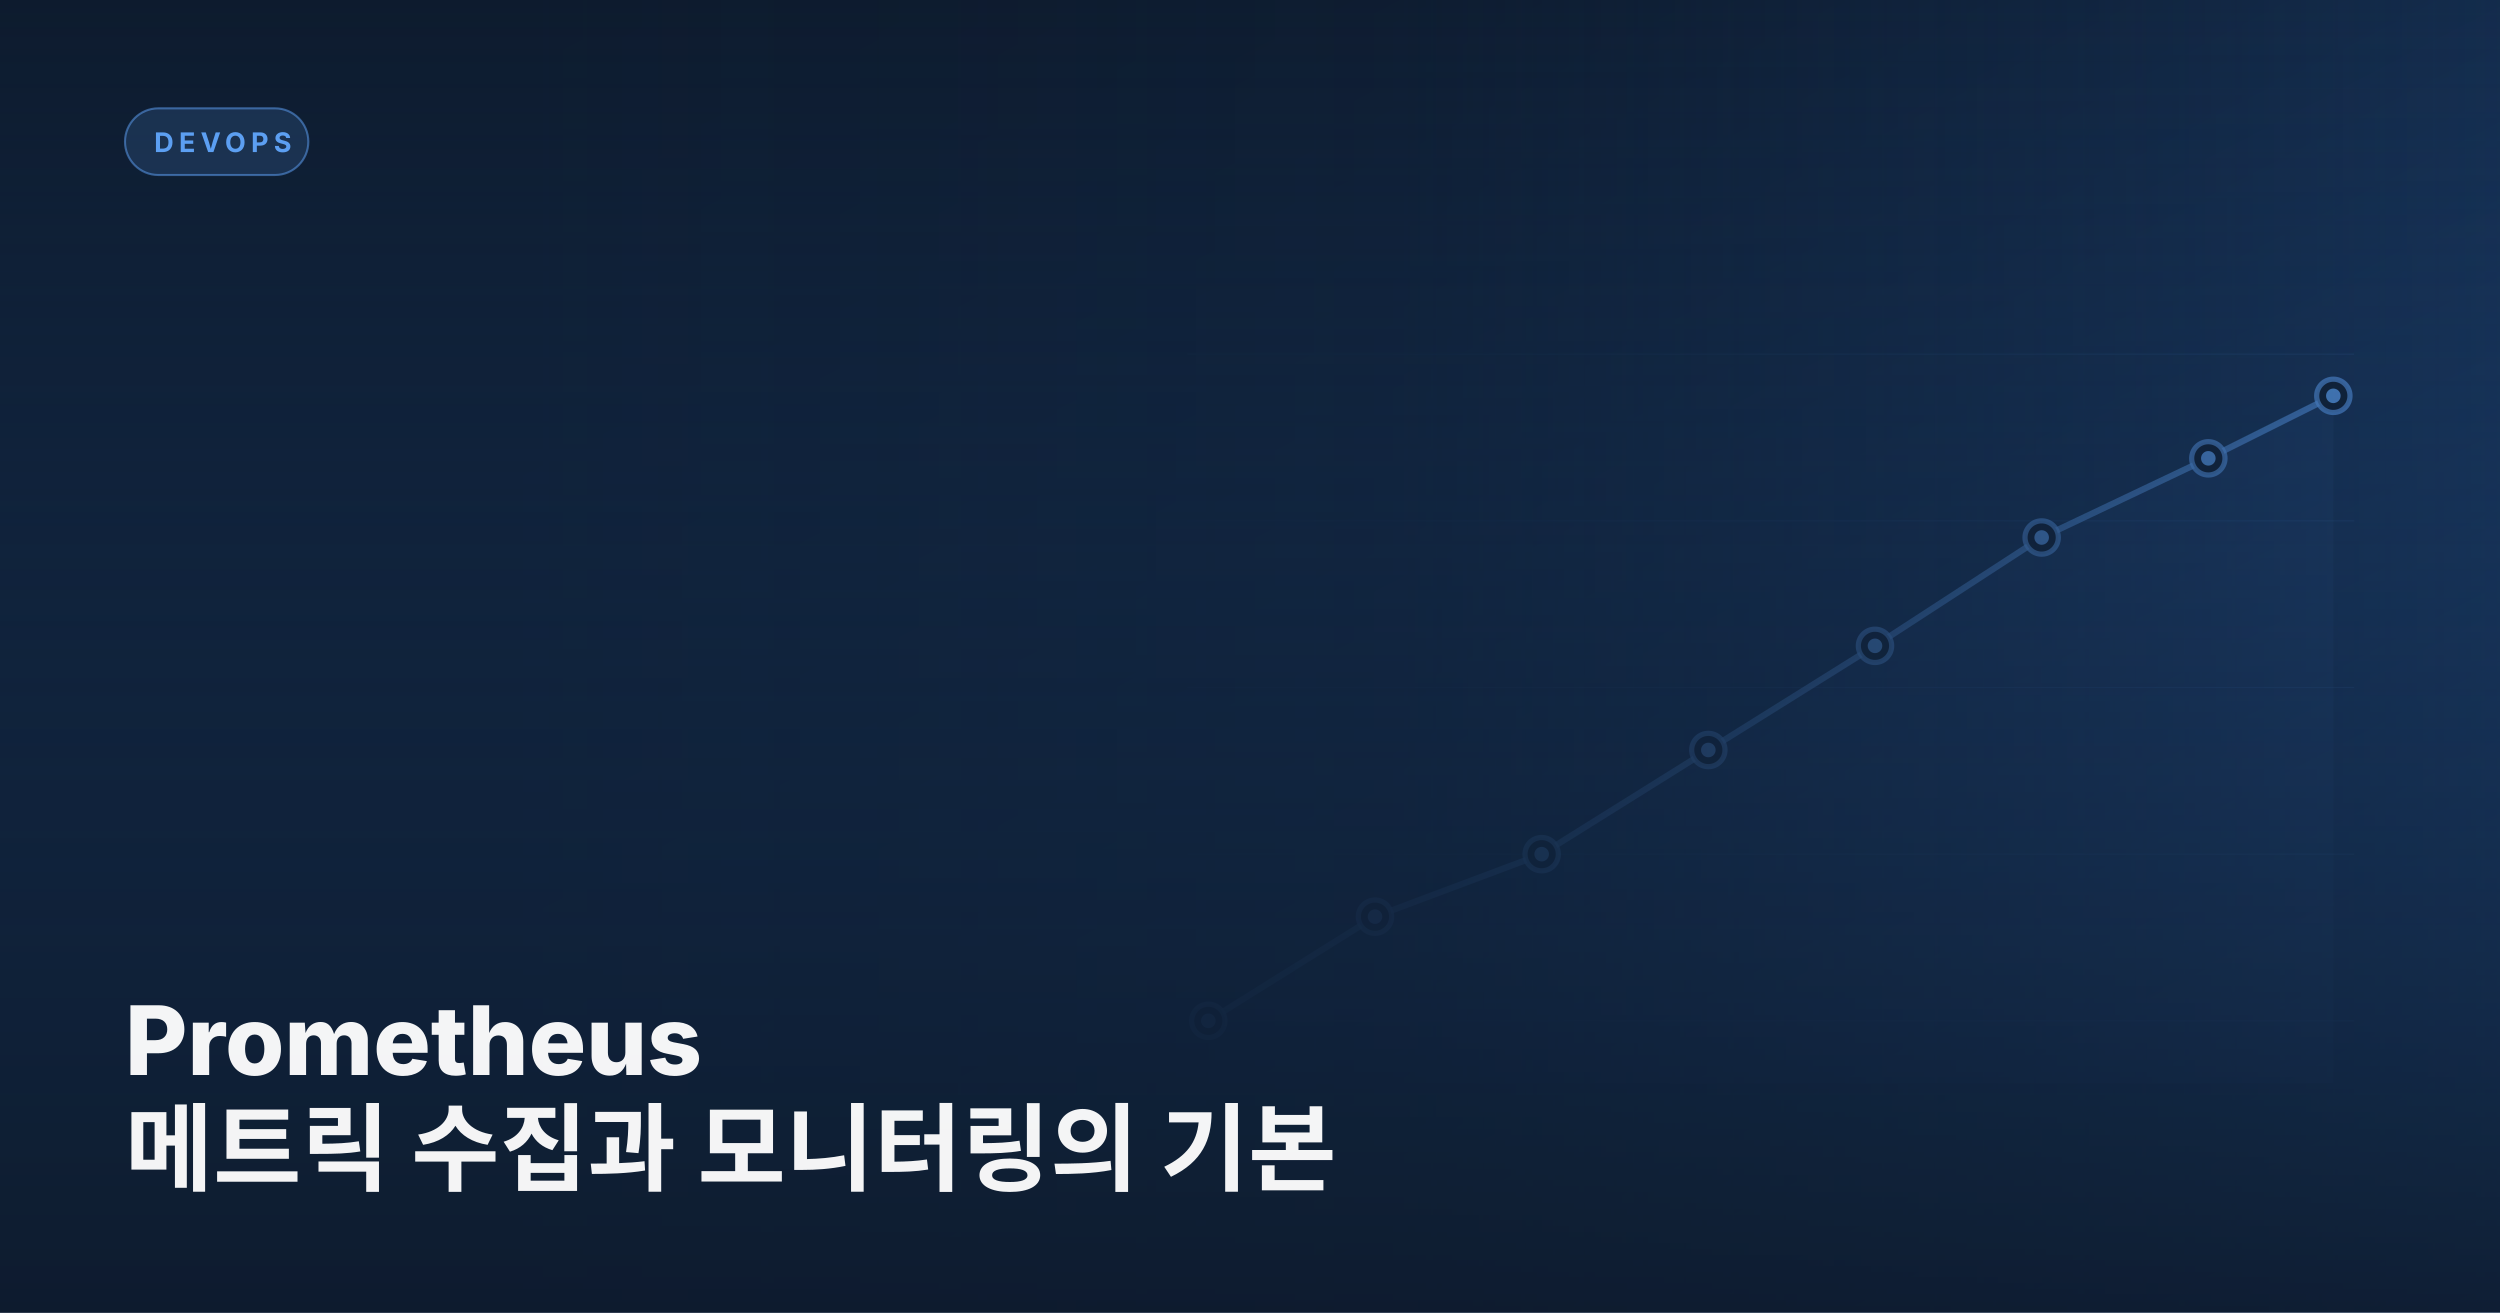
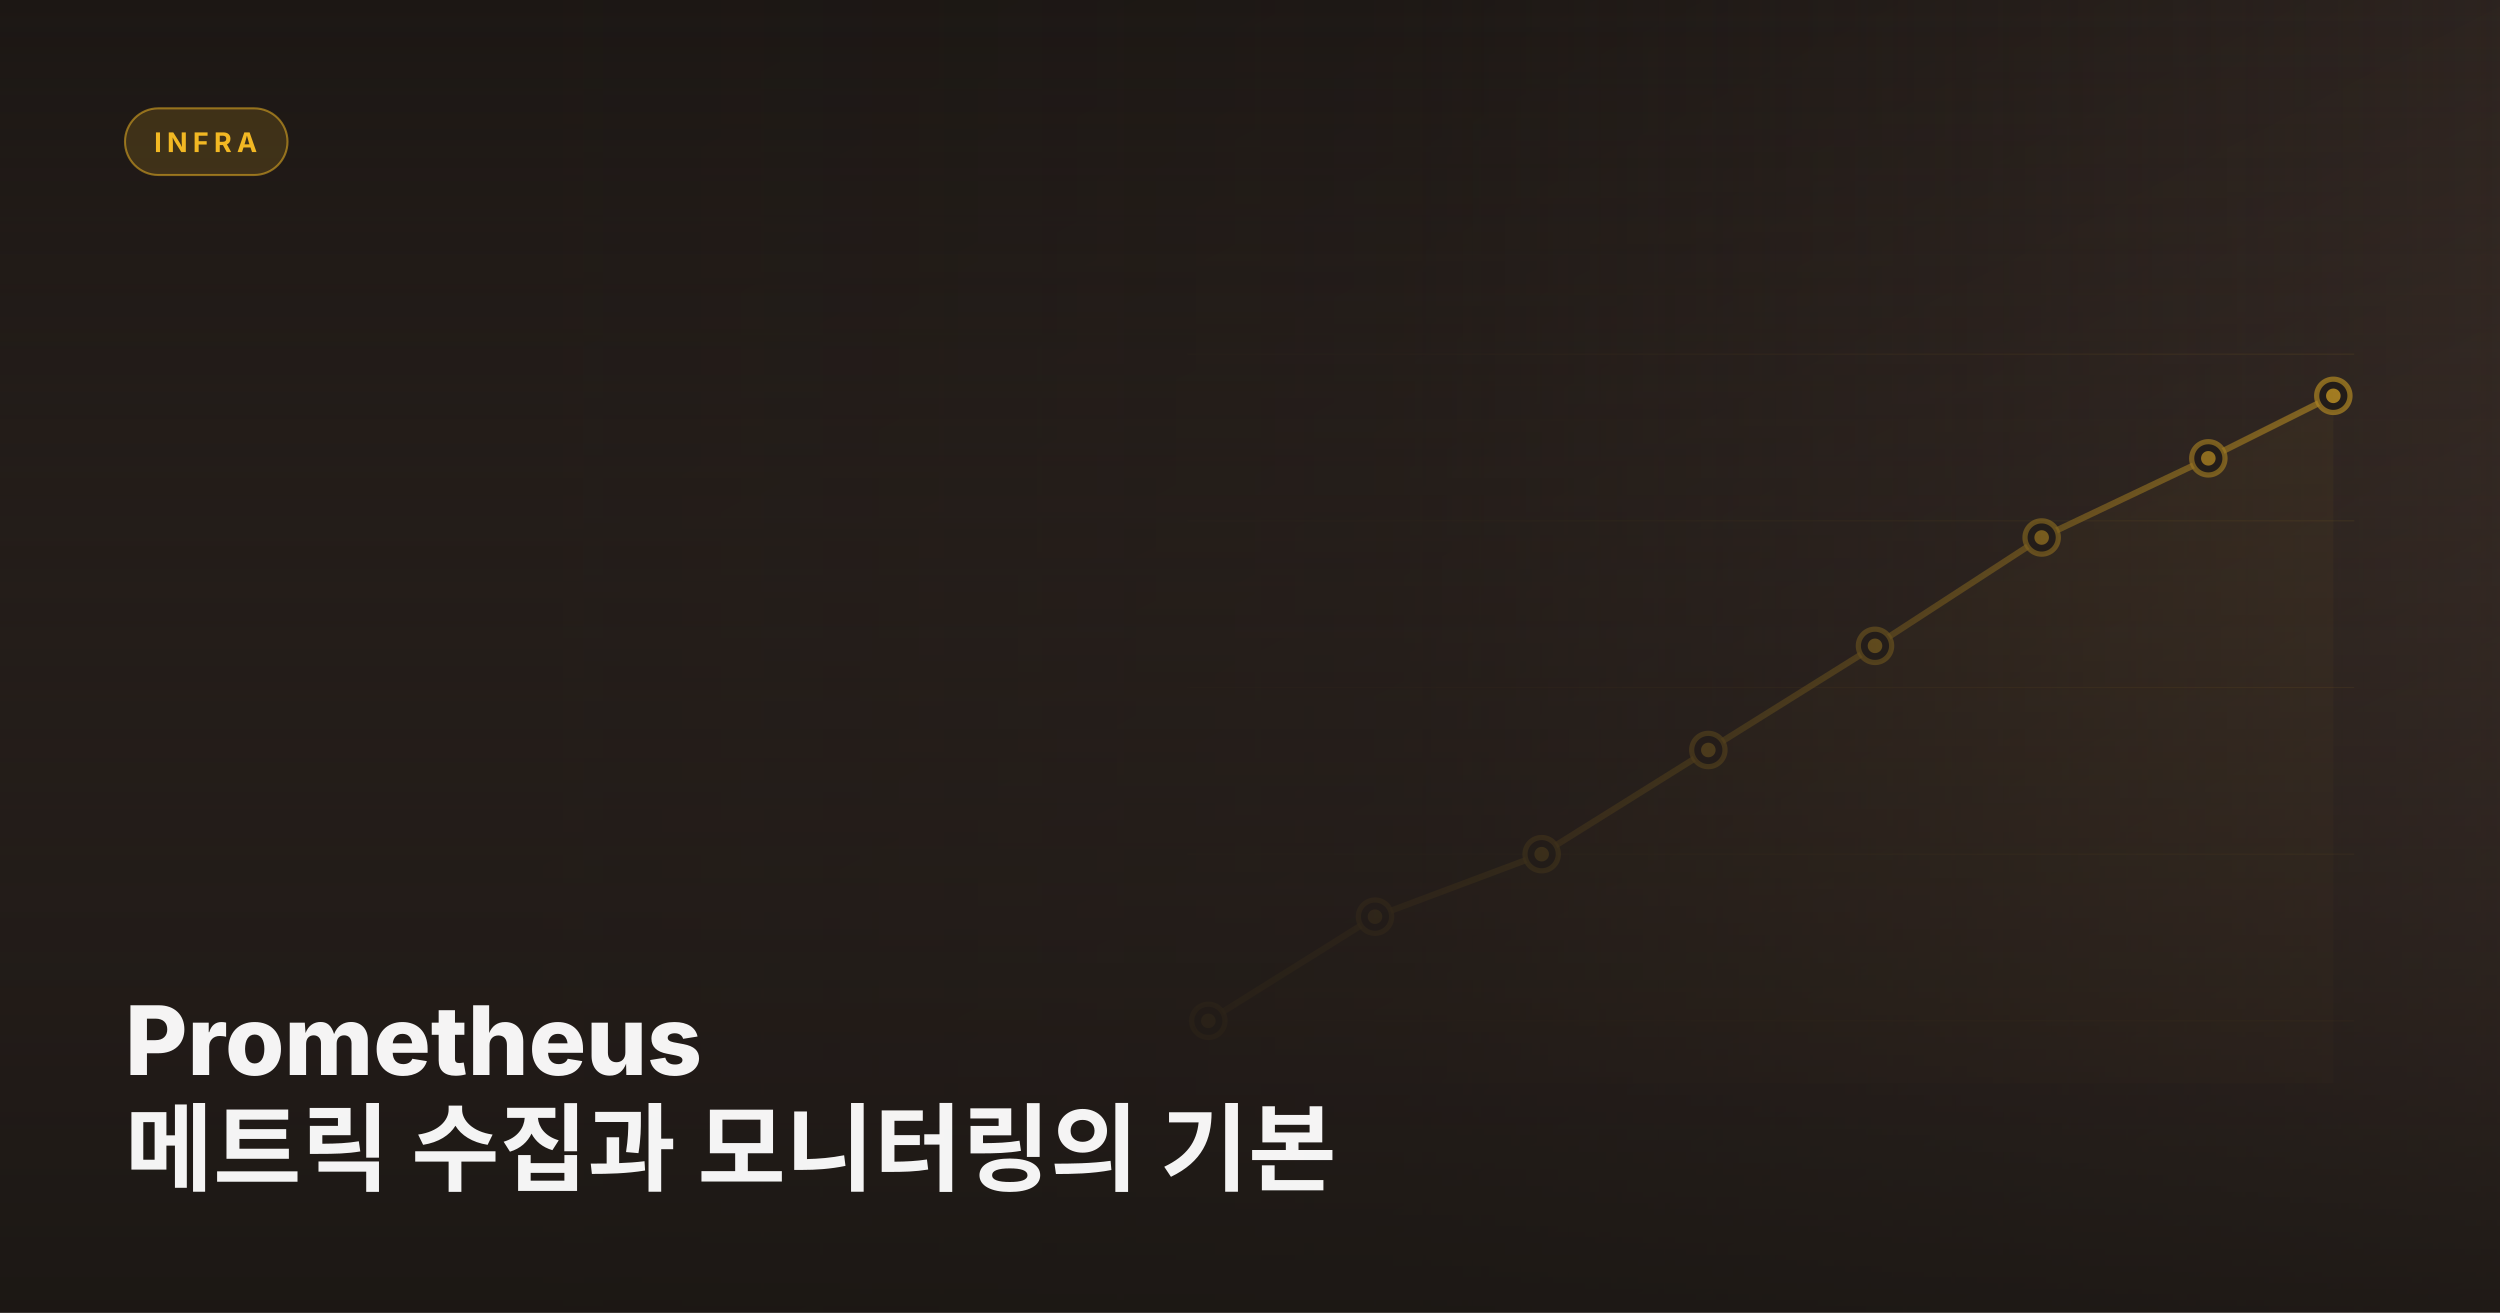
<svg xmlns="http://www.w3.org/2000/svg" width="1200" height="630" viewBox="0 0 1200 630">
  <defs>
    <linearGradient id="bg" x1="0%" y1="0%" x2="100%" y2="100%">
-       <stop offset="0%" stop-color="#0d1b2e" />
-       <stop offset="100%" stop-color="#1a3d6b" />
+       <stop offset="0%" stop-color="#1c1714" />
+       <stop offset="100%" stop-color="#3d302a" />
    </linearGradient>
    <linearGradient id="lf" x1="100%" y1="0%" x2="20%" y2="0%">
-       <stop offset="0%" stop-color="#0d1b2e" stop-opacity="0" />
-       <stop offset="55%" stop-color="#0d1b2e" stop-opacity="0.82" />
-       <stop offset="100%" stop-color="#0d1b2e" stop-opacity="1" />
+       <stop offset="0%" stop-color="#1c1714" stop-opacity="0" />
+       <stop offset="55%" stop-color="#1c1714" stop-opacity="0.82" />
+       <stop offset="100%" stop-color="#1c1714" stop-opacity="1" />
    </linearGradient>
    <linearGradient id="bf" x1="0%" y1="0%" x2="0%" y2="100%">
-       <stop offset="0%" stop-color="#1a3d6b" stop-opacity="0" />
-       <stop offset="100%" stop-color="#0d1b2e" stop-opacity="0.9" />
+       <stop offset="0%" stop-color="#3d302a" stop-opacity="0" />
+       <stop offset="100%" stop-color="#1c1714" stop-opacity="0.9" />
    </linearGradient>
  </defs>
  <rect width="1200" height="630" fill="url(#bg)" />
-   <line x1="570" y1="490" x2="1130" y2="490" stroke="#60a5fa" stroke-width="0.5" stroke-opacity="0.12" />
-   <line x1="570" y1="410" x2="1130" y2="410" stroke="#60a5fa" stroke-width="0.5" stroke-opacity="0.12" />
-   <line x1="570" y1="330" x2="1130" y2="330" stroke="#60a5fa" stroke-width="0.5" stroke-opacity="0.12" />
-   <line x1="570" y1="250" x2="1130" y2="250" stroke="#60a5fa" stroke-width="0.5" stroke-opacity="0.12" />
-   <line x1="570" y1="170" x2="1130" y2="170" stroke="#60a5fa" stroke-width="0.5" stroke-opacity="0.12" />
-   <polygon points="580,520 580,490 660,440 740,410 820,360 900,310 980,258 1060,220 1120,190 1120,520" fill="#60a5fa" fill-opacity="0.06" />
-   <polyline points="580,490 660,440 740,410 820,360 900,310 980,258 1060,220 1120,190" fill="none" stroke="#60a5fa" stroke-width="3" stroke-linecap="round" stroke-linejoin="round" stroke-opacity="0.65" />
-   <circle cx="580" cy="490" r="8" fill="#0d1b2e" stroke="#60a5fa" stroke-width="2.5" stroke-opacity="0.7" />
-   <circle cx="580" cy="490" r="3.5" fill="#60a5fa" fill-opacity="0.9" />
-   <circle cx="660" cy="440" r="8" fill="#0d1b2e" stroke="#60a5fa" stroke-width="2.5" stroke-opacity="0.7" />
-   <circle cx="660" cy="440" r="3.5" fill="#60a5fa" fill-opacity="0.9" />
-   <circle cx="740" cy="410" r="8" fill="#0d1b2e" stroke="#60a5fa" stroke-width="2.5" stroke-opacity="0.7" />
-   <circle cx="740" cy="410" r="3.5" fill="#60a5fa" fill-opacity="0.9" />
-   <circle cx="820" cy="360" r="8" fill="#0d1b2e" stroke="#60a5fa" stroke-width="2.5" stroke-opacity="0.7" />
-   <circle cx="820" cy="360" r="3.5" fill="#60a5fa" fill-opacity="0.9" />
-   <circle cx="900" cy="310" r="8" fill="#0d1b2e" stroke="#60a5fa" stroke-width="2.5" stroke-opacity="0.7" />
-   <circle cx="900" cy="310" r="3.5" fill="#60a5fa" fill-opacity="0.9" />
-   <circle cx="980" cy="258" r="8" fill="#0d1b2e" stroke="#60a5fa" stroke-width="2.5" stroke-opacity="0.7" />
-   <circle cx="980" cy="258" r="3.5" fill="#60a5fa" fill-opacity="0.9" />
-   <circle cx="1060" cy="220" r="8" fill="#0d1b2e" stroke="#60a5fa" stroke-width="2.5" stroke-opacity="0.7" />
-   <circle cx="1060" cy="220" r="3.5" fill="#60a5fa" fill-opacity="0.9" />
-   <circle cx="1120" cy="190" r="8" fill="#0d1b2e" stroke="#60a5fa" stroke-width="2.5" stroke-opacity="0.7" />
-   <circle cx="1120" cy="190" r="3.5" fill="#60a5fa" fill-opacity="0.9" />
+   <line x1="570" y1="490" x2="1130" y2="490" stroke="#fbbf24" stroke-width="0.5" stroke-opacity="0.12" />
+   <line x1="570" y1="410" x2="1130" y2="410" stroke="#fbbf24" stroke-width="0.5" stroke-opacity="0.12" />
+   <line x1="570" y1="330" x2="1130" y2="330" stroke="#fbbf24" stroke-width="0.5" stroke-opacity="0.12" />
+   <line x1="570" y1="250" x2="1130" y2="250" stroke="#fbbf24" stroke-width="0.5" stroke-opacity="0.12" />
+   <line x1="570" y1="170" x2="1130" y2="170" stroke="#fbbf24" stroke-width="0.5" stroke-opacity="0.12" />
+   <polygon points="580,520 580,490 660,440 740,410 820,360 900,310 980,258 1060,220 1120,190 1120,520" fill="#fbbf24" fill-opacity="0.06" />
+   <polyline points="580,490 660,440 740,410 820,360 900,310 980,258 1060,220 1120,190" fill="none" stroke="#fbbf24" stroke-width="3" stroke-linecap="round" stroke-linejoin="round" stroke-opacity="0.65" />
+   <circle cx="580" cy="490" r="8" fill="#1c1714" stroke="#fbbf24" stroke-width="2.5" stroke-opacity="0.7" />
+   <circle cx="580" cy="490" r="3.5" fill="#fbbf24" fill-opacity="0.9" />
+   <circle cx="660" cy="440" r="8" fill="#1c1714" stroke="#fbbf24" stroke-width="2.5" stroke-opacity="0.7" />
+   <circle cx="660" cy="440" r="3.5" fill="#fbbf24" fill-opacity="0.9" />
+   <circle cx="740" cy="410" r="8" fill="#1c1714" stroke="#fbbf24" stroke-width="2.5" stroke-opacity="0.7" />
+   <circle cx="740" cy="410" r="3.5" fill="#fbbf24" fill-opacity="0.9" />
+   <circle cx="820" cy="360" r="8" fill="#1c1714" stroke="#fbbf24" stroke-width="2.5" stroke-opacity="0.7" />
+   <circle cx="820" cy="360" r="3.5" fill="#fbbf24" fill-opacity="0.9" />
+   <circle cx="900" cy="310" r="8" fill="#1c1714" stroke="#fbbf24" stroke-width="2.5" stroke-opacity="0.7" />
+   <circle cx="900" cy="310" r="3.5" fill="#fbbf24" fill-opacity="0.9" />
+   <circle cx="980" cy="258" r="8" fill="#1c1714" stroke="#fbbf24" stroke-width="2.5" stroke-opacity="0.7" />
+   <circle cx="980" cy="258" r="3.5" fill="#fbbf24" fill-opacity="0.9" />
+   <circle cx="1060" cy="220" r="8" fill="#1c1714" stroke="#fbbf24" stroke-width="2.5" stroke-opacity="0.7" />
+   <circle cx="1060" cy="220" r="3.5" fill="#fbbf24" fill-opacity="0.9" />
+   <circle cx="1120" cy="190" r="8" fill="#1c1714" stroke="#fbbf24" stroke-width="2.5" stroke-opacity="0.7" />
+   <circle cx="1120" cy="190" r="3.5" fill="#fbbf24" fill-opacity="0.9" />
  <rect width="1200" height="630" fill="url(#lf)" />
  <rect width="1200" height="630" fill="url(#bf)" />
-   <rect x="60" y="52" width="88" height="32" rx="16" fill="#60a5fa" fill-opacity="0.15" stroke="#60a5fa" stroke-width="1" stroke-opacity="0.5" />
-   <text x="74" y="73" font-family="system-ui,-apple-system,Segoe UI,sans-serif" font-size="13" font-weight="700" letter-spacing="2.5" fill="#60a5fa" fill-opacity="0.95">DEVOPS</text>
+   <rect x="60" y="52" width="78" height="32" rx="16" fill="#fbbf24" fill-opacity="0.15" stroke="#fbbf24" stroke-width="1" stroke-opacity="0.5" />
+   <text x="74" y="73" font-family="system-ui,-apple-system,Segoe UI,sans-serif" font-size="13" font-weight="700" letter-spacing="2.5" fill="#fbbf24" fill-opacity="0.95">INFRA</text>
  <text x="60" y="516" font-family="system-ui,-apple-system,Segoe UI,sans-serif" font-size="46" font-weight="800" fill="white" fill-opacity="0.95">Prometheus</text>
  <text x="60" y="568" font-family="system-ui,-apple-system,Segoe UI,sans-serif" font-size="46" font-weight="800" fill="white" fill-opacity="0.95">메트릭 수집과 모니터링의 기본</text>
</svg>
